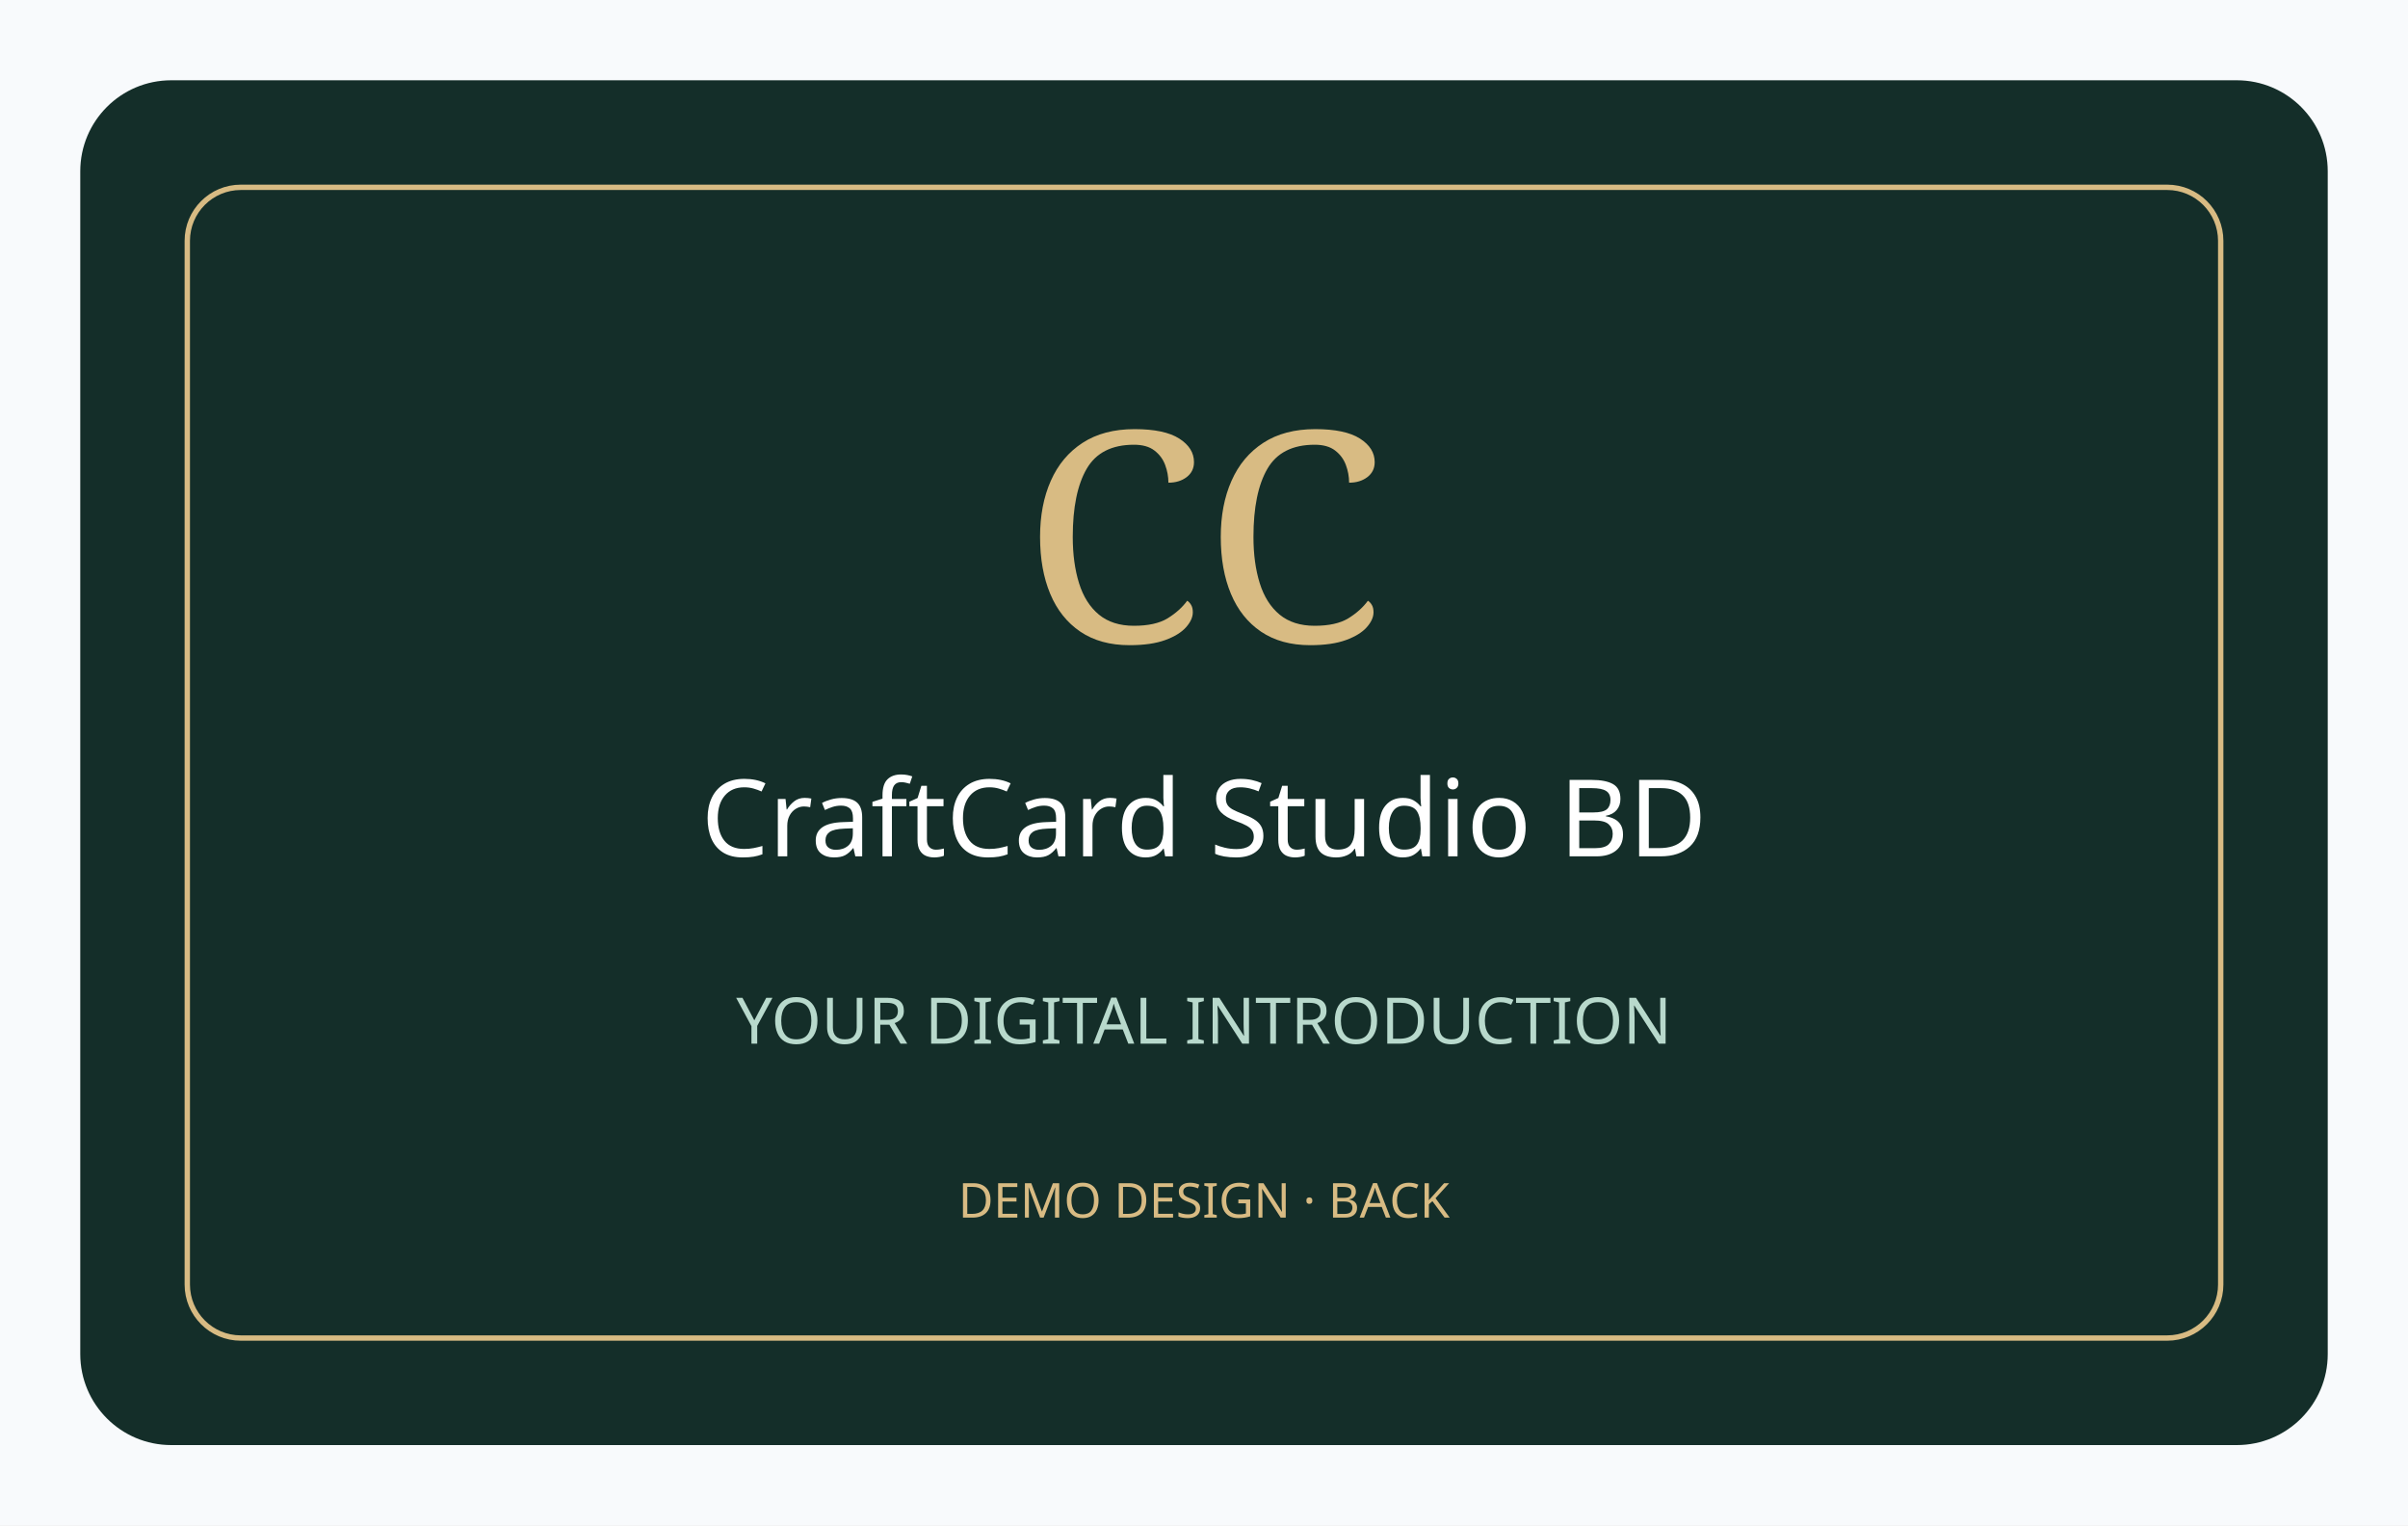
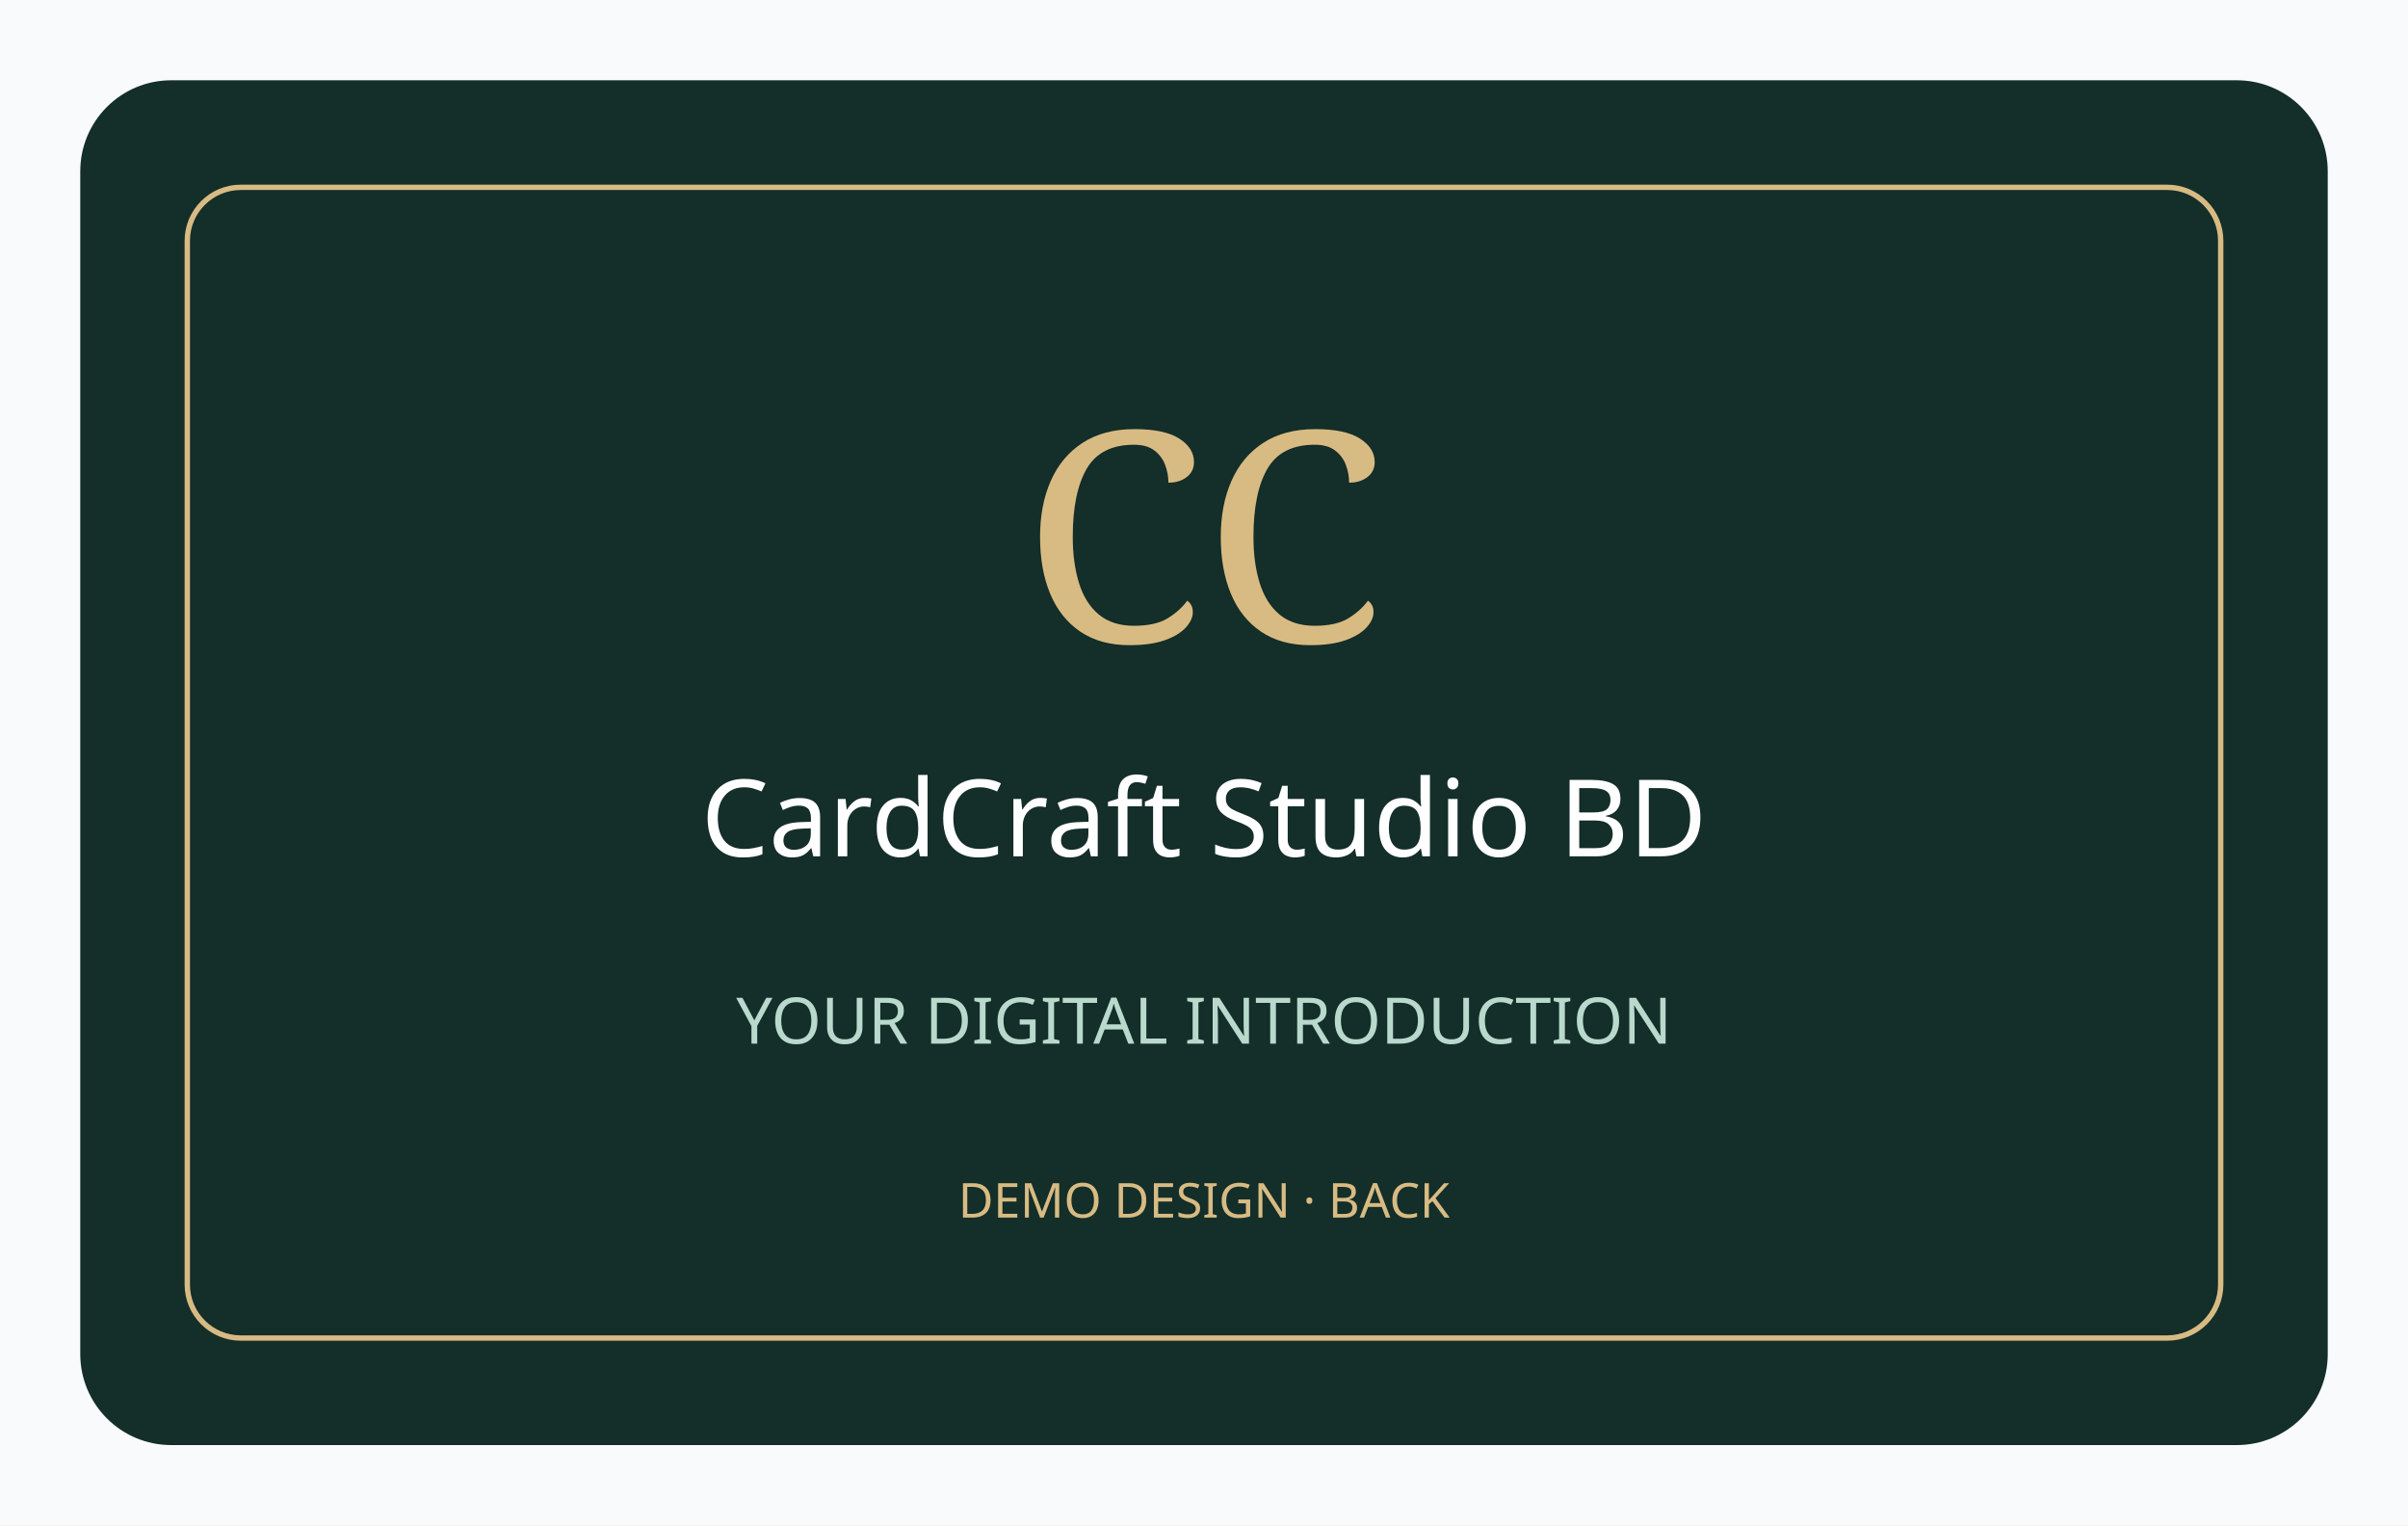
<svg xmlns="http://www.w3.org/2000/svg" width="900" height="570" viewBox="0 0 900 570">
  <rect width="900" height="570" fill="#f8fafc" />
  <rect x="30" y="30" width="840" height="510" rx="34" fill="#142e29" />
  <rect x="70" y="70" width="760" height="430" rx="20" fill="none" stroke="#d8bb83" stroke-width="2" />
  <text x="450" y="240" text-anchor="middle" fill="#d8bb83" font-family="serif" font-size="110">CC</text>
-   <text x="450" y="320" text-anchor="middle" fill="white" font-family="sans-serif" font-size="40">CraftCard Studio BD</text>
+   <text x="450" y="320" text-anchor="middle" fill="white" font-family="sans-serif" font-size="40">CardCraft Studio BD</text>
  <text x="450" y="390" text-anchor="middle" fill="#b8d9cc" font-family="sans-serif" font-size="24">YOUR DIGITAL INTRODUCTION</text>
  <text x="450" y="455" text-anchor="middle" fill="#d8bb83" font-family="sans-serif" font-size="18">DEMO DESIGN · BACK</text>
</svg>
